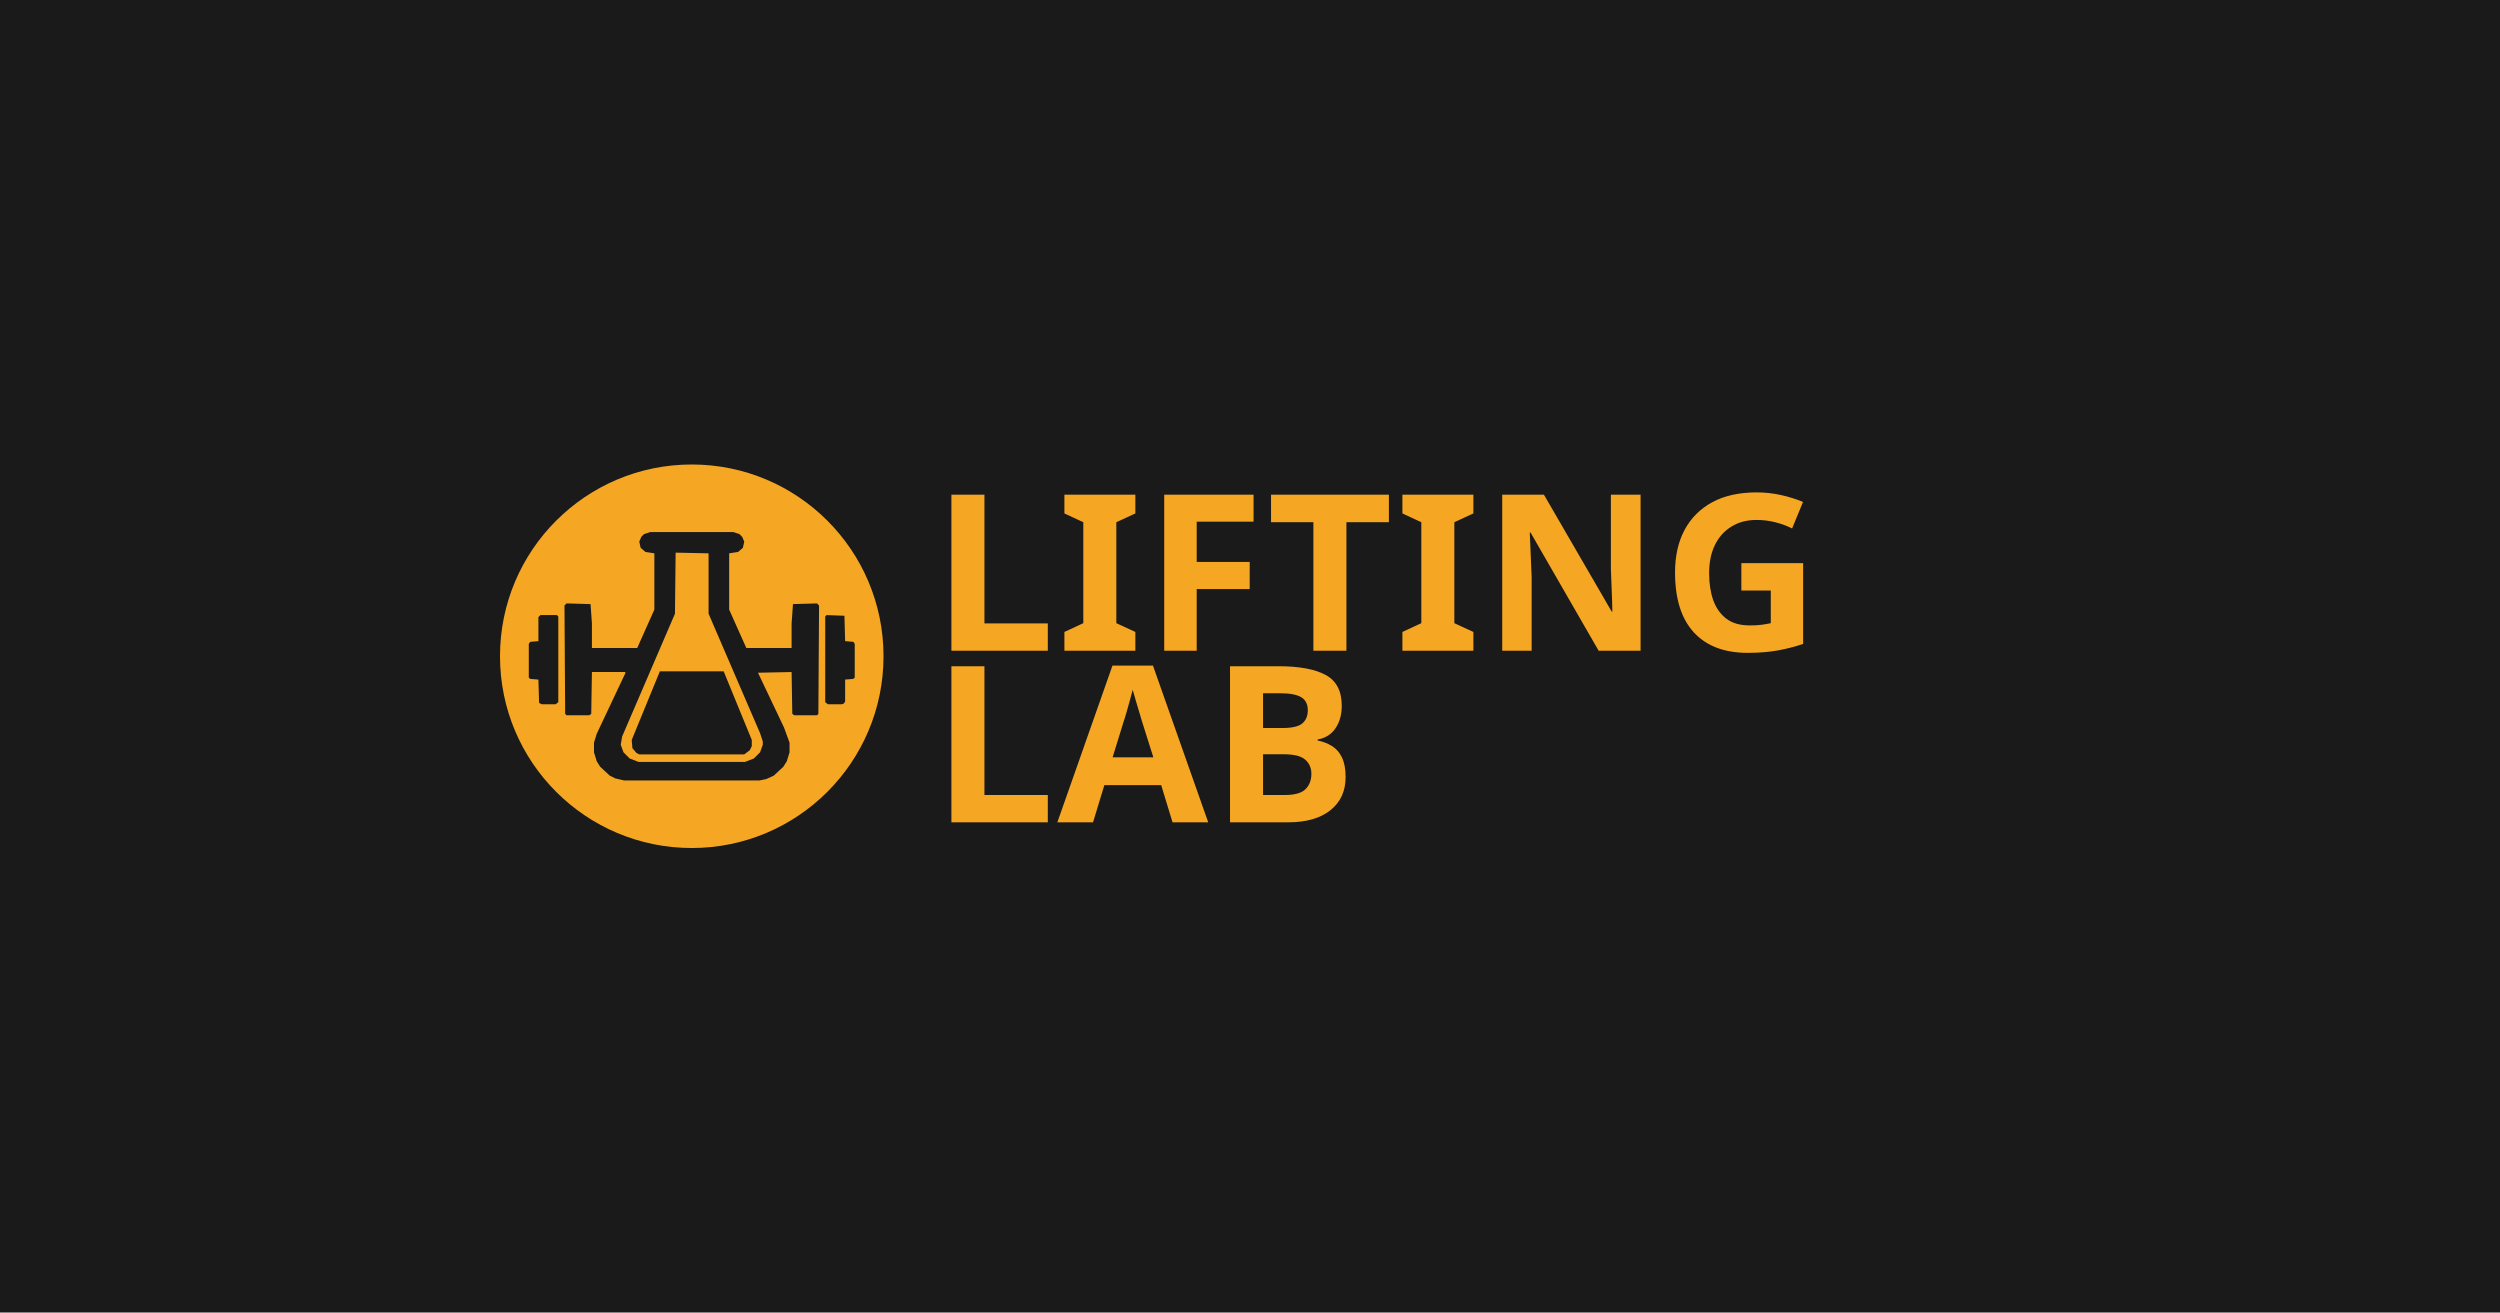
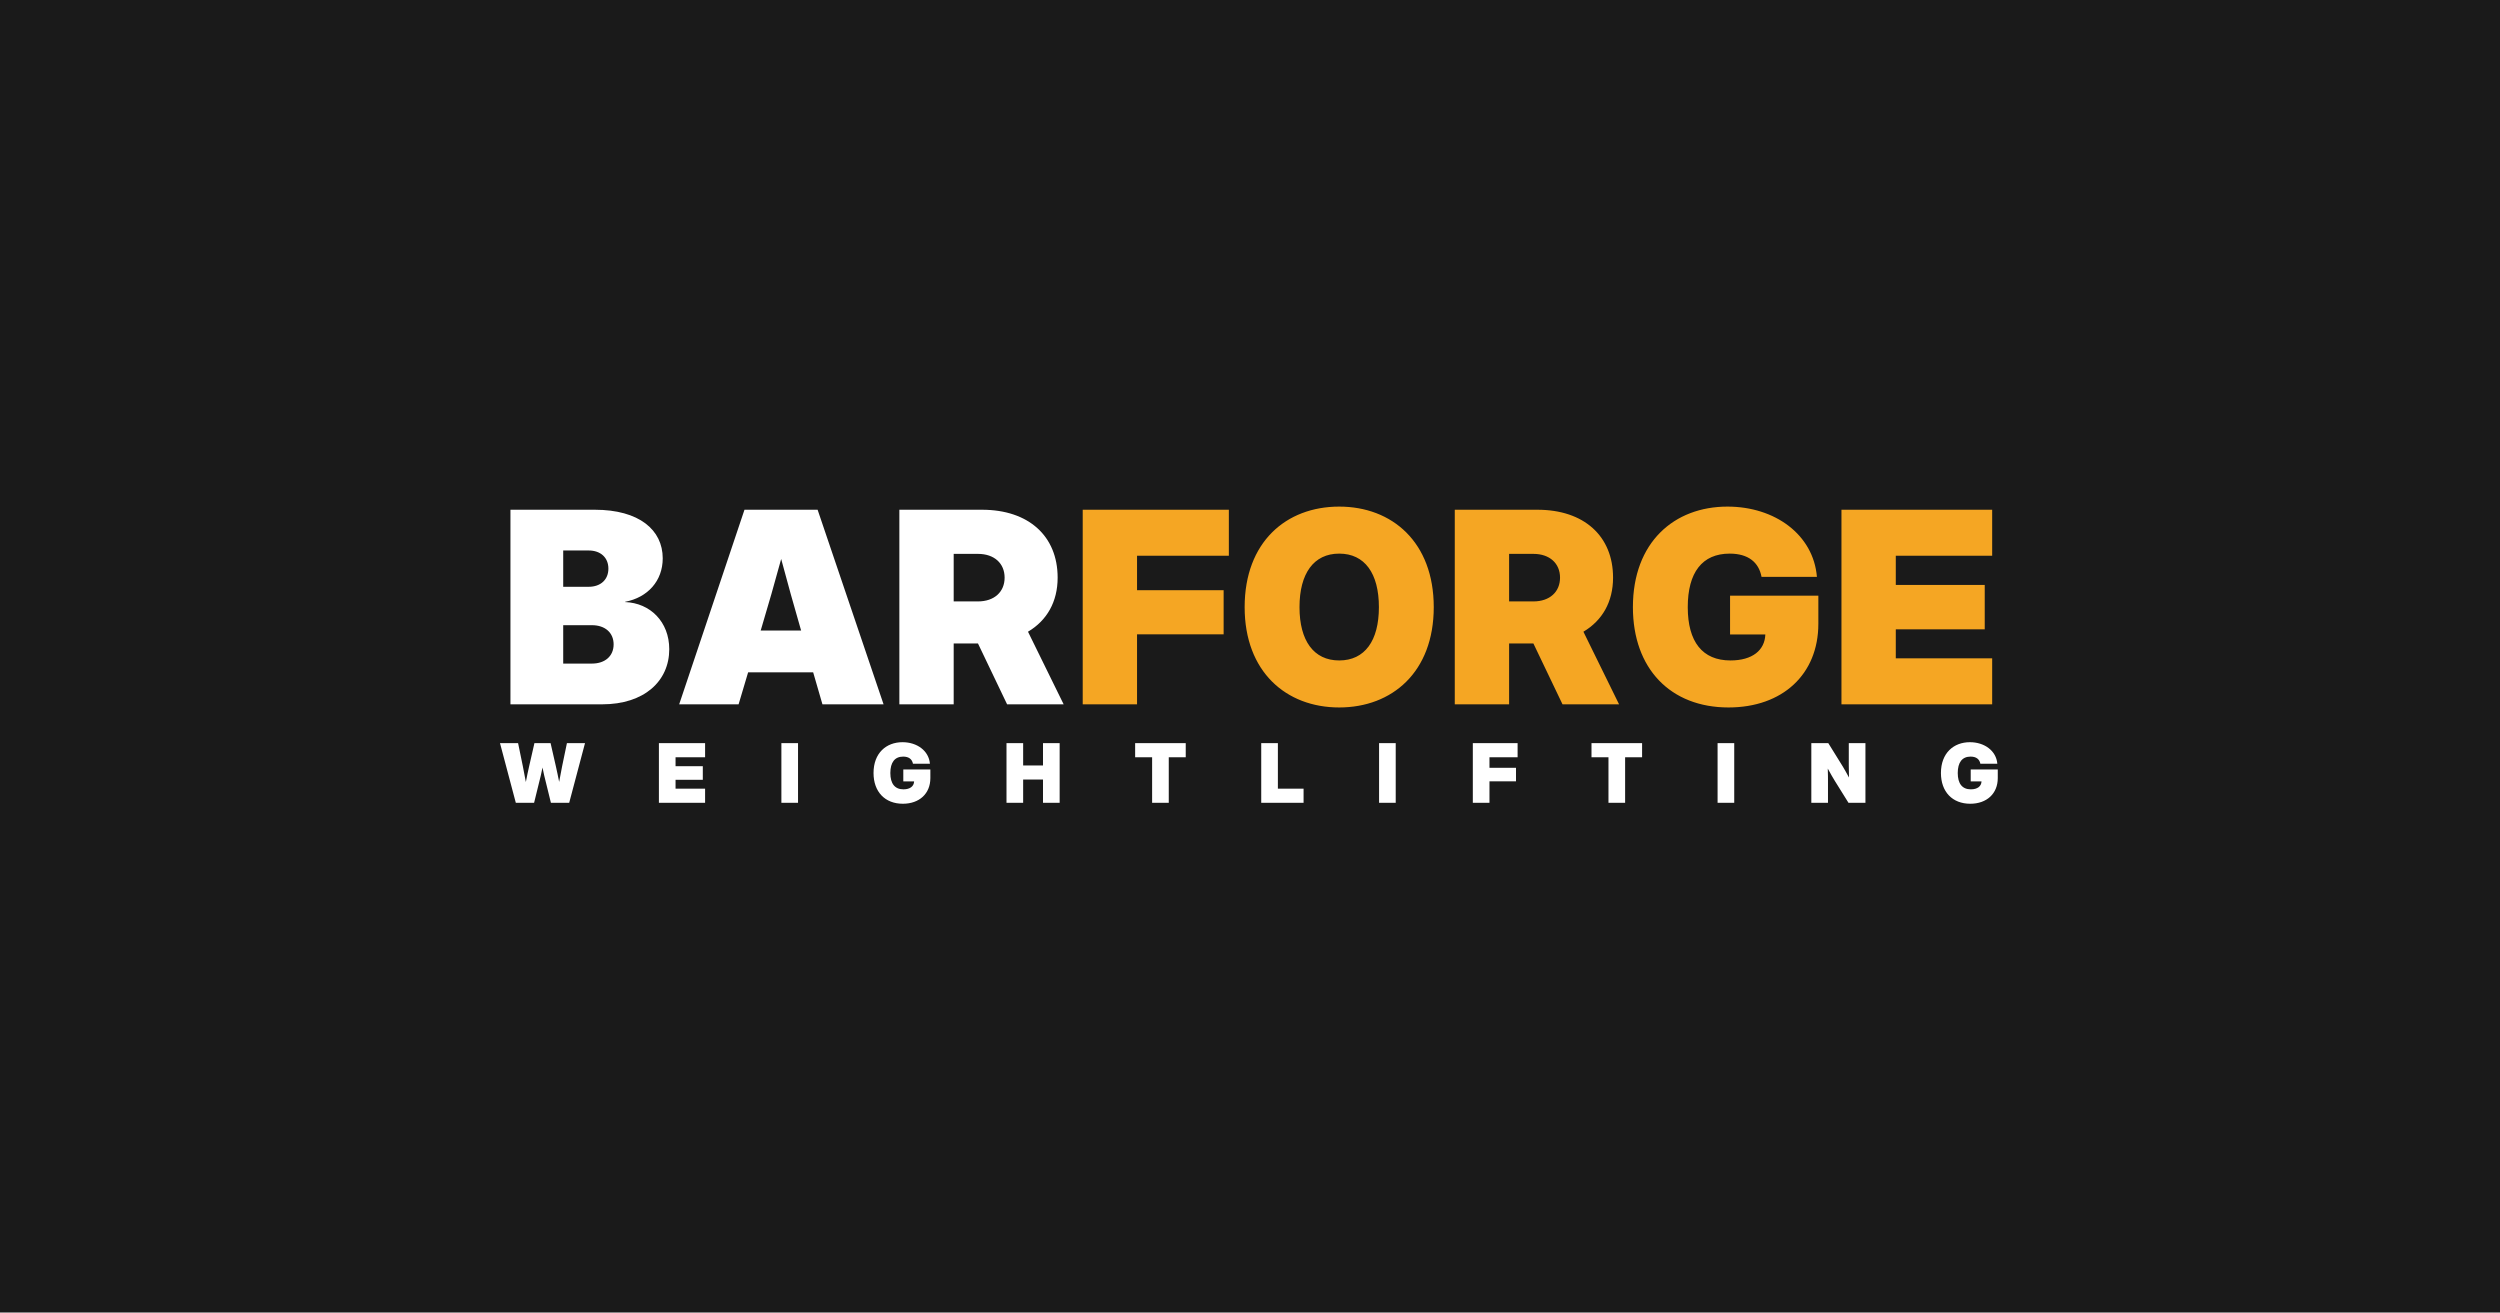
<svg xmlns="http://www.w3.org/2000/svg" width="1200" height="630" viewBox="0 0 1200 630">
-   <rect width="1200" height="630" fill="#1a1a1a" />
-   <g transform="translate(240.000 222.955) scale(4.090909)">
-     <g fill="#f5a623">
-       <path transform="matrix(0.3042978,0,0,0.3042978,37.00919,-42.35428)" d="m -59.984,218.948 -10.848,26.458 0.265,3.175 1.587,1.852 1.058,0.529 h 40.481 l 2.117,-1.587 0.794,-1.587 v -2.381 l -10.848,-26.458 z m -3.704,-53.71 -2.381,0.794 -1.058,1.058 -0.794,1.852 0.529,2.381 1.852,1.587 3.44,0.529 v 21.696 l -6.615,14.817 h -17.462 v -9.525 l -0.529,-7.408 -9.26,-0.265 -0.794,0.794 0.265,41.804 0.529,0.529 h 8.731 l 0.794,-0.529 0.265,-16.14 h 12.7 l 0.265,0.265 -11.113,23.548 -1.058,3.44 v 3.704 l 1.058,3.44 1.323,2.117 3.704,3.44 2.117,1.058 3.44,0.794 h 52.123 l 2.646,-0.529 2.91,-1.323 3.704,-3.44 1.323,-2.117 1.058,-3.44 v -3.704 l -2.117,-5.821 -10.054,-21.167 12.965,-0.265 0.265,16.14 0.794,0.529 H 0.606 l 0.529,-0.529 0.265,-41.804 -0.794,-0.794 -9.26,0.265 -0.529,7.408 v 9.525 h -17.462 l -6.615,-14.817 v -21.696 l 3.44,-0.529 1.852,-1.587 0.529,-2.381 -0.794,-1.852 -1.058,-1.058 -2.381,-0.794 z m 9.79,7.938 12.7,0.265 v 23.283 l 19.844,46.038 1.058,3.175 v 1.323 l -1.058,2.91 -2.381,2.381 -3.44,1.323 h -41.01 l -3.44,-1.323 -2.381,-2.381 -1.058,-2.91 0.529,-3.175 20.373,-47.36 z m -52.123,24.077 -0.794,0.794 v 9.26 l -3.175,0.265 -0.529,0.794 v 12.965 l 0.529,0.529 3.175,0.265 0.265,8.996 1.058,0.529 h 5.292 l 1.058,-0.794 v -33.073 l -0.529,-0.529 z m 110.331,0 -0.529,0.529 v 33.073 l 1.058,0.794 h 5.292 l 0.794,-0.265 0.529,-0.794 v -8.467 l 3.175,-0.265 0.529,-0.529 v -12.965 l -0.529,-0.794 -3.175,-0.265 -0.265,-9.79 z m 21.95,15.875 a 73.941,73.941 0 0 1 -73.941,73.941 73.941,73.941 0 0 1 -73.941,-73.941 73.941,73.941 0 0 1 73.941,-73.941 73.941,73.941 0 0 1 73.941,73.941 z" />
-       <text x="50.653" y="21.849" font-family="Verdana, sans-serif" font-weight="800" font-size="25.65" letter-spacing="0.25">LIFTING</text>
-       <text x="50.653" y="41.988" font-family="Verdana, sans-serif" font-weight="800" font-size="25.65" letter-spacing="0.25">LAB</text>
-     </g>
-   </g>
+   <rect width="1200" height="630" fill="#1A1A1A" />
+   <svg x="240.00" y="234.32" width="720" height="161.37" viewBox="0 0 347.71 77.93">
+     <path d="M2.422 50.107H23.674C33.452 50.107 39.234 44.719 39.234 37.332C39.234 30.975 34.814 26.615 29.002 26.403V26.343C34.239 25.344 37.721 21.499 37.721 16.262C37.721 9.692 32.271 5.0 21.979 5.0H2.422ZM14.652 40.662V31.762H21.312C24.37 31.762 26.338 33.518 26.338 36.212C26.338 38.906 24.37 40.662 21.312 40.662ZM14.652 22.861V14.445H20.556C23.341 14.445 25.127 16.11 25.127 18.653C25.127 21.196 23.341 22.861 20.556 22.861Z M41.534 50.107H55.308L57.518 42.69H72.594L74.744 50.107H88.912L73.624 5.0H56.671ZM60.425 33.003 60.546 32.609C62.18 27.16 63.694 21.893 65.178 16.413C66.631 21.893 68.114 27.16 69.688 32.609L69.809 33.003Z M92.574 50.107H105.168V36.0H110.798L117.549 50.107H130.658L122.393 33.275C126.783 30.672 129.265 26.343 129.265 20.742C129.265 11.085 122.514 5.0 111.737 5.0H92.574ZM105.168 26.252V15.232H110.798C114.583 15.232 116.974 17.442 116.974 20.742C116.974 24.042 114.583 26.252 110.798 26.252Z" fill="#FFFFFF" />
+     <path d="M135.076 50.107H147.67V33.881H167.741V23.648H147.67V15.656H168.952V5.0H135.076Z M194.532 50.834C206.793 50.834 216.45 42.63 216.45 27.584C216.45 12.508 206.793 4.273 194.532 4.273C182.211 4.273 172.614 12.508 172.614 27.584C172.614 42.539 182.211 50.834 194.532 50.834ZM194.532 39.936C188.629 39.936 185.329 35.364 185.329 27.584C185.329 19.773 188.629 15.172 194.532 15.172C200.466 15.172 203.735 19.773 203.735 27.584C203.735 35.364 200.466 39.936 194.532 39.936Z M221.323 50.107H233.917V36.0H239.548L246.299 50.107H259.407L251.142 33.275C255.532 30.672 258.014 26.343 258.014 20.742C258.014 11.085 251.263 5.0 240.486 5.0H221.323ZM233.917 26.252V15.232H239.548C243.332 15.232 245.723 17.442 245.723 20.742C245.723 24.042 243.332 26.252 239.548 26.252Z M284.775 50.834C297.278 50.834 305.603 43.175 305.603 31.429V24.92H285.138V33.911H293.312C293.191 37.544 290.345 39.936 285.229 39.936C278.72 39.936 275.33 35.606 275.33 27.584C275.33 19.562 278.66 15.172 285.047 15.172C289.377 15.172 291.798 17.2 292.434 20.561H305.27C304.453 10.752 295.522 4.273 284.533 4.273C272.211 4.273 262.615 12.508 262.615 27.584C262.615 41.843 271.334 50.834 284.775 50.834Z M310.96 50.107H345.896V39.451H323.554V32.73H344.17V22.438H323.554V15.656H345.896V5.0H310.96Z" fill="#F5A623" />
+     <path d="M3.665 72.931H7.904L9.472 66.548C9.593 66.065 9.704 65.481 9.853 64.757C10.001 65.481 10.112 66.065 10.233 66.548L11.801 72.931H16.041L19.705 59.107H15.512L14.398 64.47C14.148 65.676 13.925 66.882 13.712 68.088C13.471 66.882 13.229 65.676 12.951 64.47L11.727 59.107H7.979L6.754 64.47C6.476 65.685 6.225 66.9 5.993 68.116C5.771 66.9 5.548 65.685 5.297 64.47L4.193 59.107H0.0Z M36.835 72.931H47.541V69.665H40.694V67.605H47.012V64.451H40.694V62.373H47.541V59.107H36.835Z M69.086 59.107H65.227V72.931H69.086Z M93.378 73.153C97.21 73.153 99.761 70.806 99.761 67.207V65.212H93.489V67.967H95.994C95.957 69.081 95.085 69.813 93.517 69.813C91.523 69.813 90.484 68.487 90.484 66.028C90.484 63.57 91.504 62.225 93.462 62.225C94.788 62.225 95.53 62.846 95.725 63.876H99.659C99.408 60.87 96.672 58.885 93.304 58.885C89.528 58.885 86.587 61.408 86.587 66.028C86.587 70.398 89.259 73.153 93.378 73.153Z M117.41 72.931H121.269V67.541H125.871V72.931H129.73V59.107H125.871V64.275H121.269V59.107H117.41Z M147.231 62.373H151.165V72.931H155.024V62.373H158.958V59.107H147.231Z M176.458 72.931H186.274V69.665H180.318V59.107H176.458Z M207.634 59.107H203.775V72.931H207.634Z M225.506 72.931H229.365V67.958H235.516V64.822H229.365V62.373H235.887V59.107H225.506Z M253.017 62.373H256.95V72.931H260.81V62.373H264.743V59.107H253.017Z M286.103 59.107H282.244V72.931H286.103Z M303.975 72.931H307.835V67.884C307.835 67.327 307.835 66.242 307.788 64.999C308.438 66.195 309.05 67.262 309.44 67.884L312.585 72.931H316.518V59.107H312.659V64.173C312.659 64.832 312.668 65.954 312.705 67.077C312.167 66.084 311.601 65.054 311.276 64.535L307.909 59.107H303.975Z M340.81 73.153C344.641 73.153 347.193 70.806 347.193 67.207V65.212H340.921V67.967H343.426C343.389 69.081 342.517 69.813 340.949 69.813C338.954 69.813 337.915 68.487 337.915 66.028C337.915 63.57 338.936 62.225 340.893 62.225C342.22 62.225 342.962 62.846 343.157 63.876H347.091C346.84 60.87 344.103 58.885 340.736 58.885C336.96 58.885 334.019 61.408 334.019 66.028C334.019 70.398 336.691 73.153 340.81 73.153Z" fill="#FFFFFF" />
+   </svg>
</svg>
